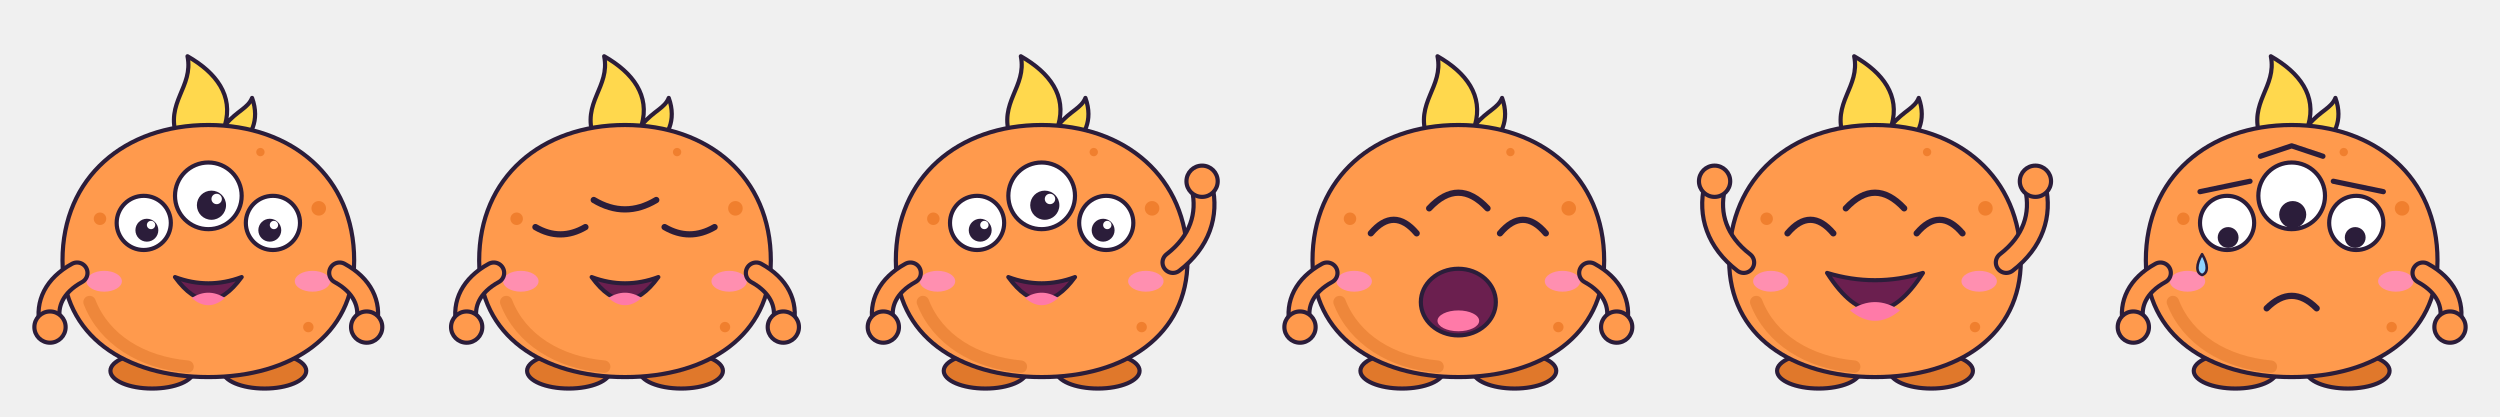
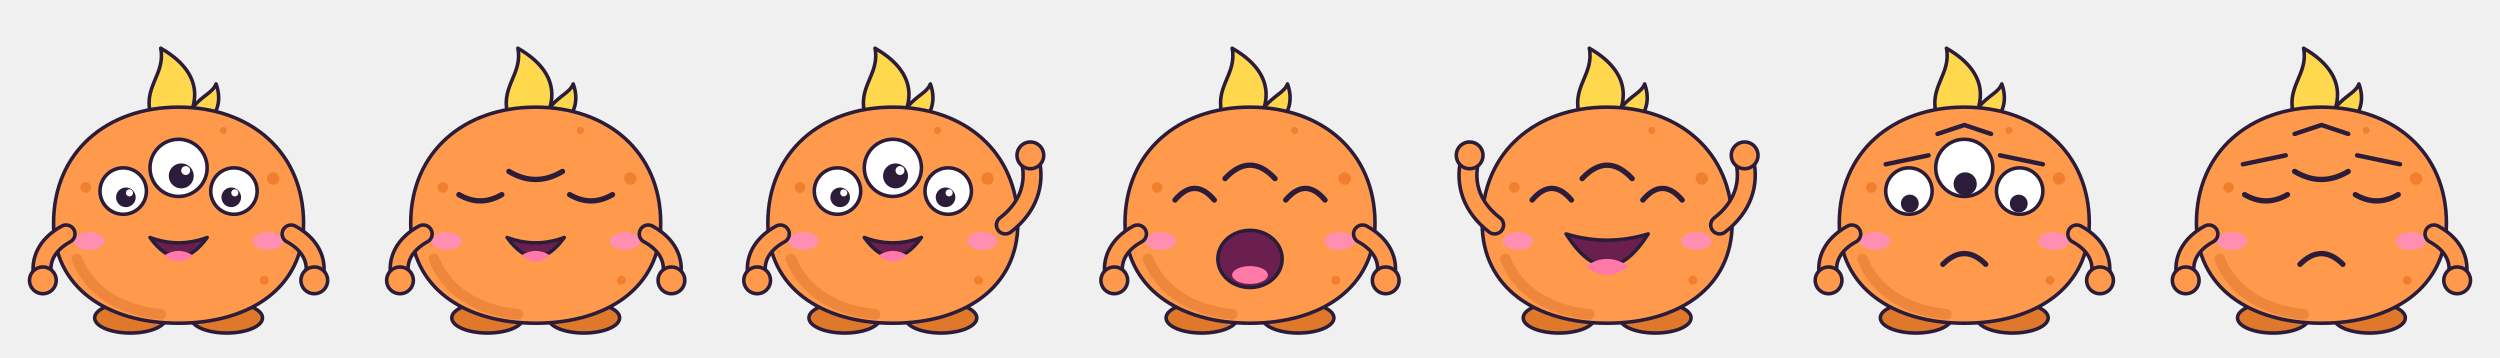
- <svg xmlns="http://www.w3.org/2000/svg" viewBox="0 0 2400 400" width="2400" height="400">
+ <svg xmlns="http://www.w3.org/2000/svg" viewBox="0 0 2800 400" width="2800" height="400">
  <defs>
    <g id="back">
      <ellipse cx="146" cy="356" rx="40" ry="17" fill="#e0782b" />
      <ellipse cx="254" cy="356" rx="40" ry="17" fill="#e0782b" />
      <path d="M170 132 C158 98 186 84 180 54 C208 70 224 92 216 120 C228 106 238 104 242 94 C250 116 240 132 230 138 Z" fill="#ffd84d" />
      <path d="M60 250 C60 170 120 120 200 120 C280 120 340 170 340 250 C340 322 280 362 200 362 C120 362 60 322 60 250 Z" fill="#ff9a4d" />
      <path d="M86 290 C100 326 136 348 180 352" fill="none" stroke="#e0782b" stroke-width="12" opacity="0.55" />
      <g fill="#f07f2e" stroke="none">
        <circle cx="96" cy="210" r="6" />
        <circle cx="306" cy="200" r="7" />
        <circle cx="296" cy="314" r="5" />
        <circle cx="250" cy="146" r="4" />
      </g>
      <ellipse cx="100" cy="270" rx="17" ry="10" fill="#ff8fb0" stroke="none" />
      <ellipse cx="300" cy="270" rx="17" ry="10" fill="#ff8fb0" stroke="none" />
    </g>
    <g id="eyes-open">
      <circle cx="138" cy="214" r="26" fill="#ffffff" />
      <circle cx="200" cy="188" r="32" fill="#ffffff" />
      <circle cx="262" cy="214" r="26" fill="#ffffff" />
      <circle cx="141" cy="221" r="11" fill="#2b1d3a" stroke="none" />
      <circle cx="203" cy="197" r="14" fill="#2b1d3a" stroke="none" />
      <circle cx="259" cy="221" r="11" fill="#2b1d3a" stroke="none" />
      <circle cx="145" cy="216" r="4" fill="#ffffff" stroke="none" />
      <circle cx="208" cy="191" r="5" fill="#ffffff" stroke="none" />
      <circle cx="263" cy="216" r="4" fill="#ffffff" stroke="none" />
    </g>
    <g id="eyes-closed" fill="none" stroke-width="6">
      <path d="M114 218 Q138 232 162 218" />
      <path d="M170 192 Q200 210 230 192" />
      <path d="M238 218 Q262 232 286 218" />
    </g>
    <g id="eyes-happy" fill="none" stroke-width="6">
      <path d="M116 224 Q138 198 160 224" />
      <path d="M172 200 Q200 170 228 200" />
      <path d="M240 224 Q262 198 284 224" />
    </g>
    <g id="mouth-smile">
      <path d="M168 266 Q200 310 232 266 Q200 278 168 266 Z" fill="#6b1f4f" />
      <path d="M184 286 Q200 276 216 286 Q200 300 184 286 Z" fill="#ff7aa8" stroke="none" />
    </g>
    <g id="mouth-chomp">
      <ellipse cx="200" cy="290" rx="36" ry="32" fill="#6b1f4f" />
      <ellipse cx="200" cy="308" rx="20" ry="10" fill="#ff7aa8" stroke="none" />
    </g>
    <g id="mouth-grin">
      <path d="M154 262 Q200 334 246 262 Q200 276 154 262 Z" fill="#6b1f4f" />
      <path d="M176 298 Q200 282 224 298 Q200 318 176 298 Z" fill="#ff7aa8" stroke="none" />
    </g>
    <g id="arm-left-down">
      <path d="M74 262 C52 274 44 292 48 310" fill="none" stroke-width="24" />
      <path d="M74 262 C52 274 44 292 48 310" fill="none" stroke="#ff9a4d" stroke-width="16" />
      <circle cx="48" cy="314" r="15" fill="#ff9a4d" />
    </g>
    <g id="arm-right-down">
      <path d="M326 262 C348 274 356 292 352 310" fill="none" stroke-width="24" />
      <path d="M326 262 C348 274 356 292 352 310" fill="none" stroke="#ff9a4d" stroke-width="16" />
      <circle cx="352" cy="314" r="15" fill="#ff9a4d" />
    </g>
    <g id="arm-left-up">
      <path d="M74 252 C48 232 40 206 46 180" fill="none" stroke-width="24" />
      <path d="M74 252 C48 232 40 206 46 180" fill="none" stroke="#ff9a4d" stroke-width="16" />
      <circle cx="46" cy="174" r="15" fill="#ff9a4d" />
    </g>
    <g id="arm-right-up">
      <path d="M326 252 C352 232 360 206 354 180" fill="none" stroke-width="24" />
      <path d="M326 252 C352 232 360 206 354 180" fill="none" stroke="#ff9a4d" stroke-width="16" />
      <circle cx="354" cy="174" r="15" fill="#ff9a4d" />
    </g>
    <g id="eyes-sad">
      <circle cx="138" cy="214" r="26" fill="#ffffff" />
      <circle cx="200" cy="188" r="32" fill="#ffffff" />
      <circle cx="262" cy="214" r="26" fill="#ffffff" />
      <circle cx="139" cy="228" r="10" fill="#2b1d3a" stroke="none" />
      <circle cx="201" cy="206" r="13" fill="#2b1d3a" stroke="none" />
      <circle cx="261" cy="228" r="10" fill="#2b1d3a" stroke="none" />
+     </g>
+     <g id="brows-sad">
      <path d="M112 184 L160 174 M170 150 L200 140 L230 150 M240 174 L288 184" fill="none" stroke-width="5" />
-       <path d="M114 244 C108 254 108 262 114 264 C120 262 120 254 114 244 Z" fill="#8fd3ff" stroke-width="2.5" />
    </g>
    <g id="mouth-frown">
      <path d="M176 296 Q200 272 224 296" fill="none" stroke-width="6" />
    </g>
  </defs>
  <g stroke="#2b1d3a" stroke-width="4" stroke-linejoin="round" stroke-linecap="round">
    <g>
      <use href="#back" />
      <use href="#eyes-open" />
      <use href="#mouth-smile" />
      <use href="#arm-left-down" />
      <use href="#arm-right-down" />
    </g>
    <g transform="translate(400 0)">
      <use href="#back" />
      <use href="#eyes-closed" />
      <use href="#mouth-smile" />
      <use href="#arm-left-down" />
      <use href="#arm-right-down" />
    </g>
    <g transform="translate(800 0)">
      <use href="#back" />
      <use href="#eyes-open" />
      <use href="#mouth-smile" />
      <use href="#arm-left-down" />
      <use href="#arm-right-up" />
    </g>
    <g transform="translate(1200 0)">
      <use href="#back" />
      <use href="#eyes-happy" />
      <use href="#mouth-chomp" />
      <use href="#arm-left-down" />
      <use href="#arm-right-down" />
    </g>
    <g transform="translate(1600 0)">
      <use href="#back" />
      <use href="#eyes-happy" />
      <use href="#mouth-grin" />
      <use href="#arm-left-up" />
      <use href="#arm-right-up" />
    </g>
    <g transform="translate(2000 0)">
      <use href="#back" />
      <use href="#eyes-sad" />
+       <use href="#brows-sad" />
+       <use href="#mouth-frown" />
+       <use href="#arm-left-down" />
+       <use href="#arm-right-down" />
+     </g>
+     <g transform="translate(2400 0)">
+       <use href="#back" />
+       <use href="#eyes-closed" />
+       <use href="#brows-sad" />
      <use href="#mouth-frown" />
      <use href="#arm-left-down" />
      <use href="#arm-right-down" />
    </g>
  </g>
</svg>
